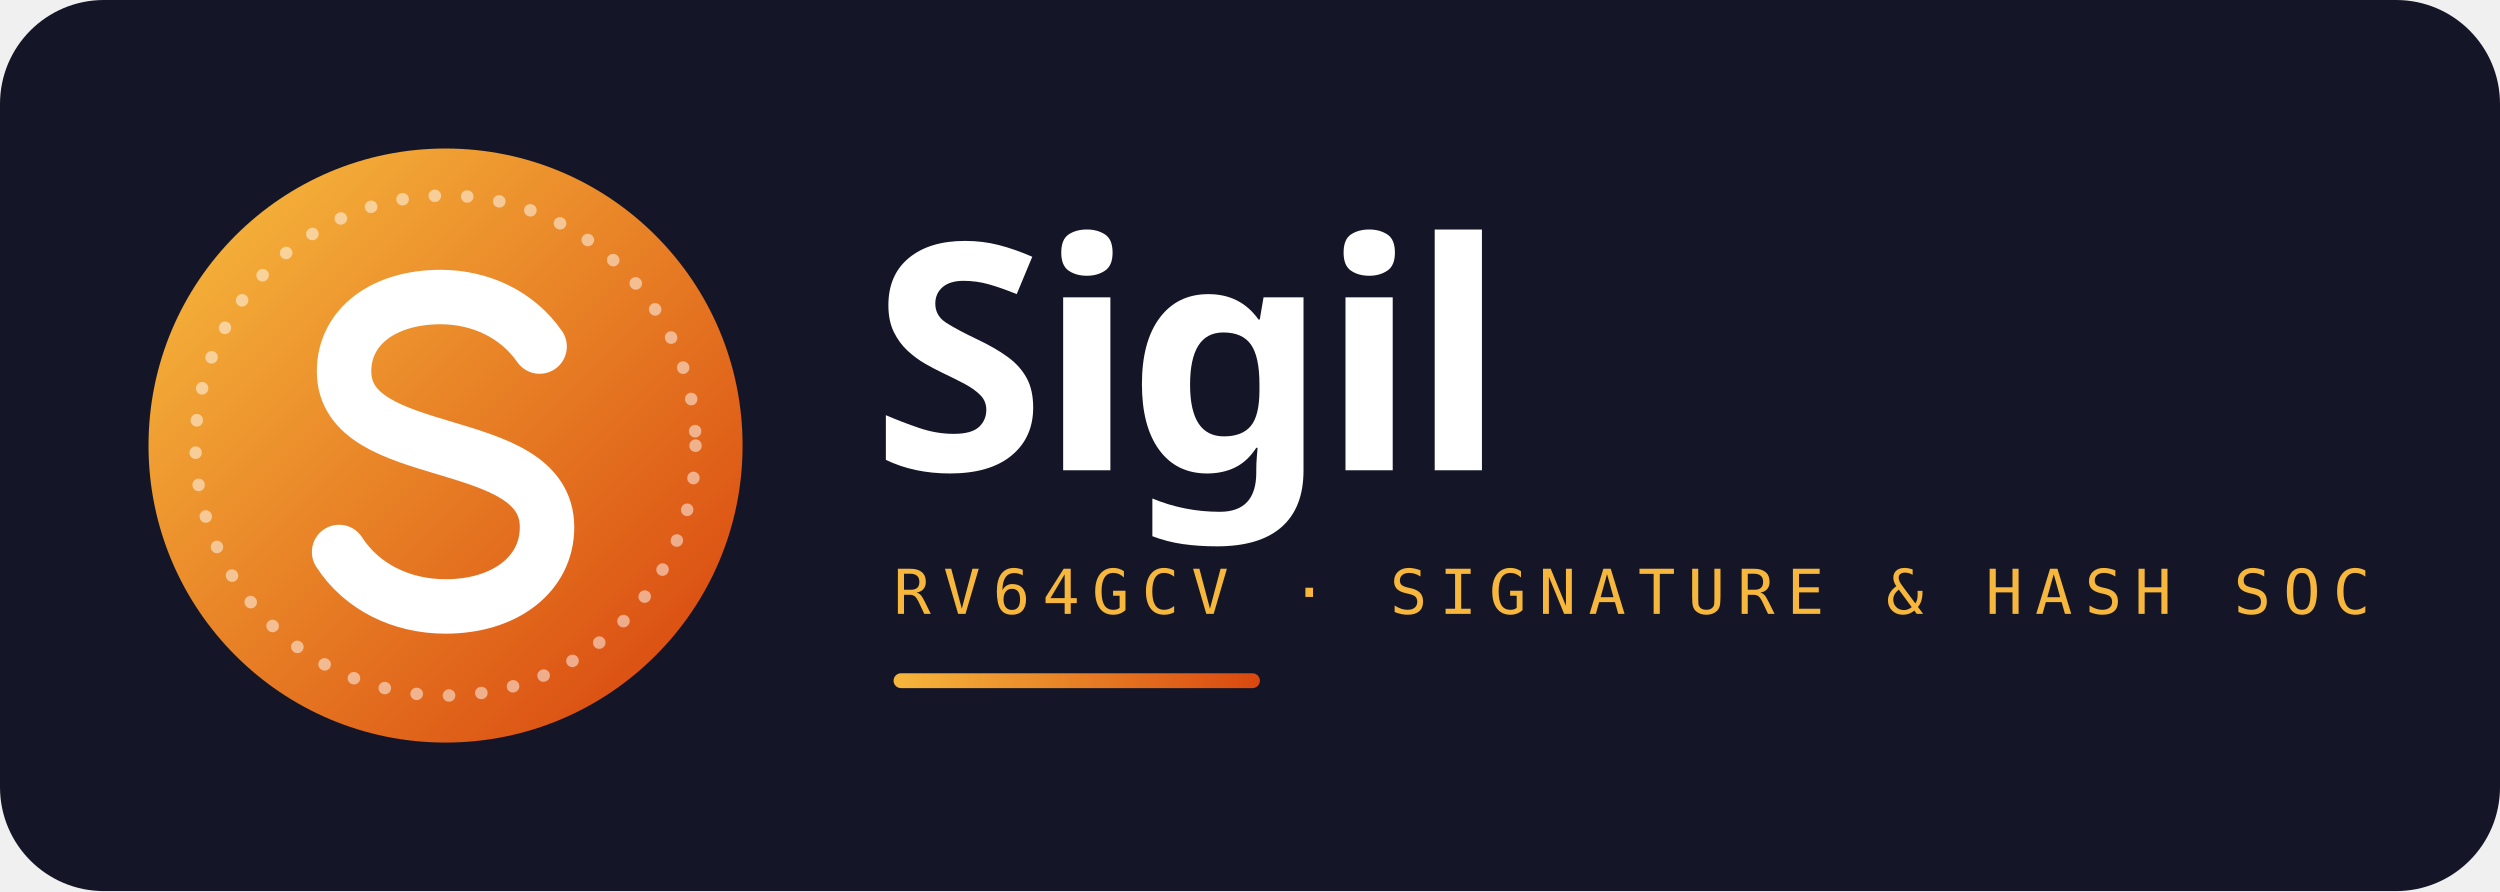
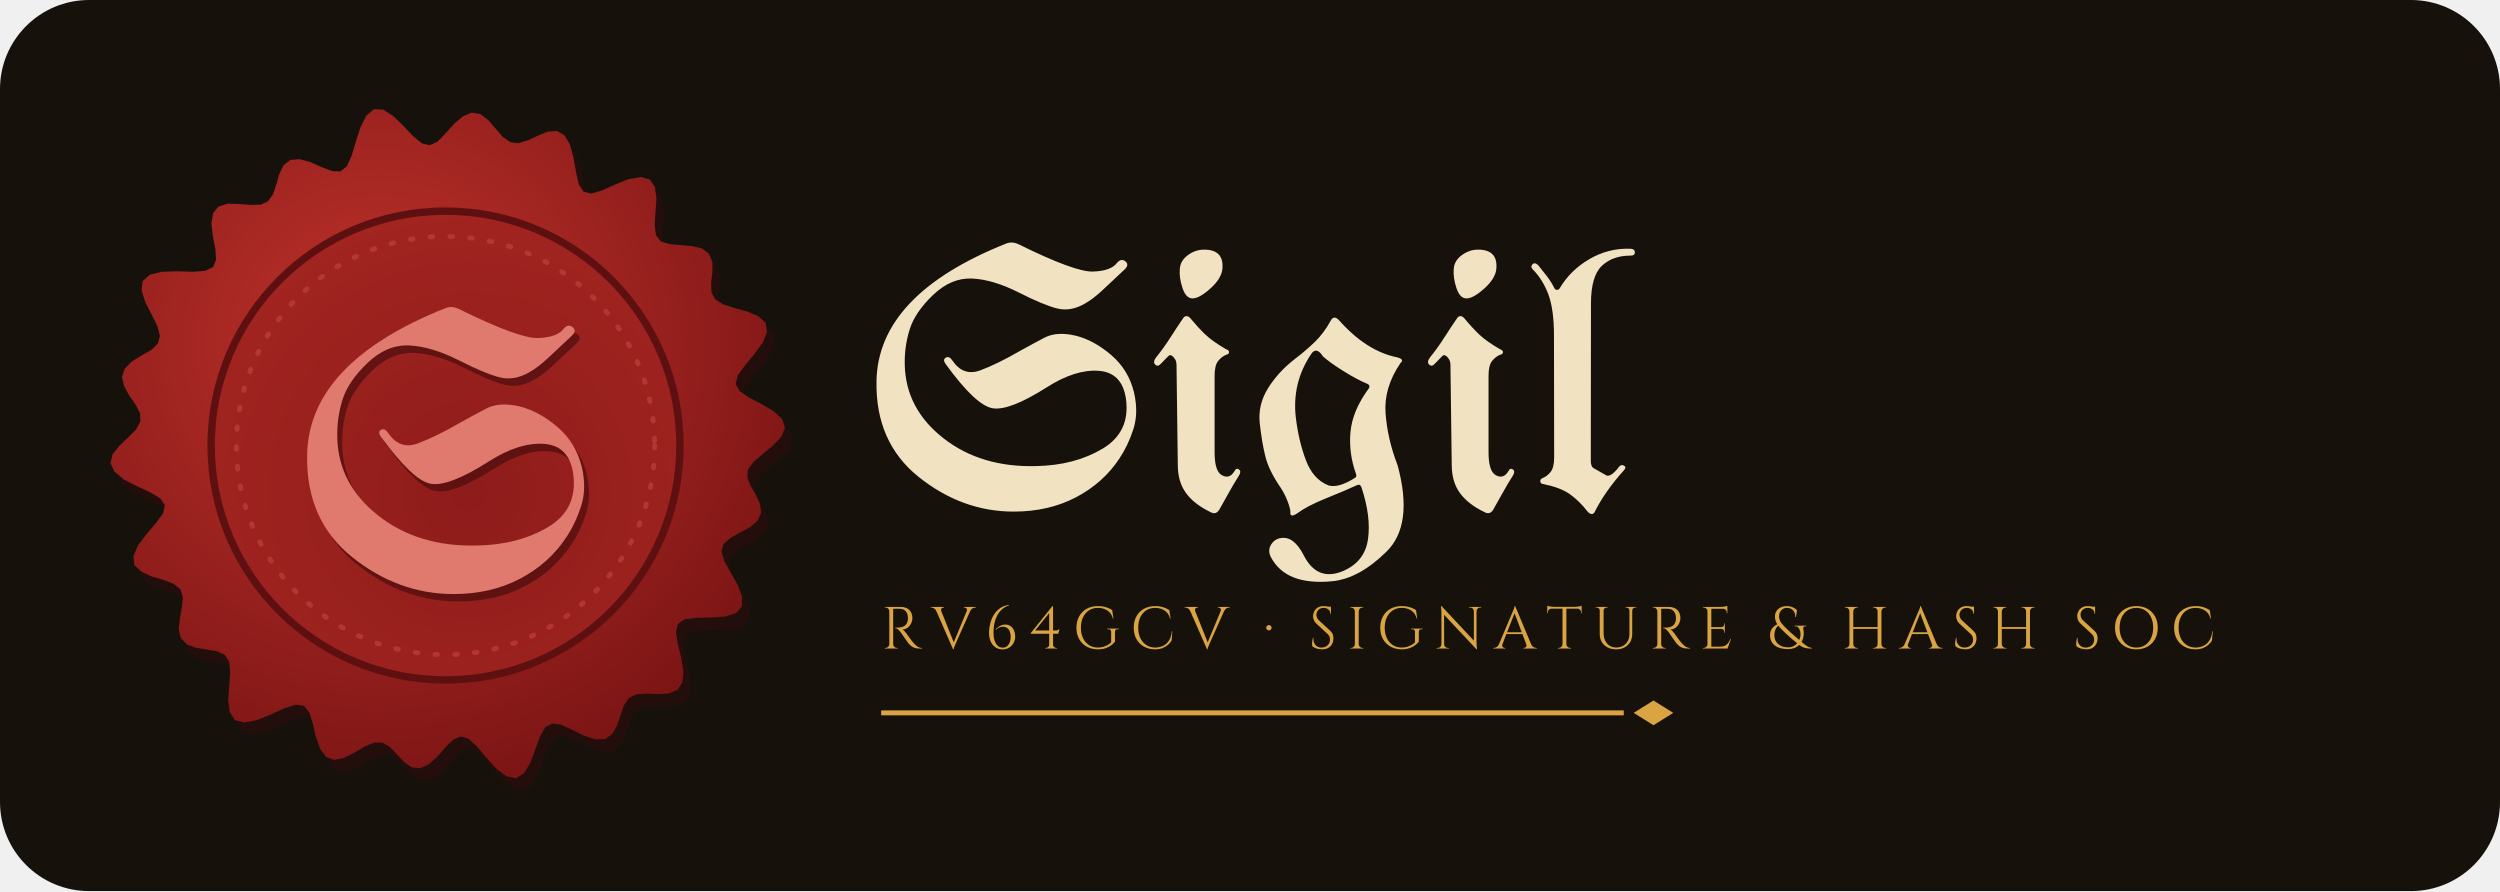
<svg xmlns="http://www.w3.org/2000/svg" viewBox="0 0 1010 360" role="img" aria-labelledby="title desc">
  <defs>
-     <linearGradient id="seal" x1="24" y1="24" x2="232" y2="232" gradientUnits="userSpaceOnUse">
-       <stop offset="0" stop-color="#F6B73C" />
-       <stop offset="1" stop-color="#D9480F" />
-     </linearGradient>
-     <linearGradient id="rule" x1="361" y1="0" x2="509" y2="0" gradientUnits="userSpaceOnUse">
-       <stop offset="0" stop-color="#F6B73C" />
-       <stop offset="1" stop-color="#D9480F" />
-     </linearGradient>
+     <radialGradient id="wax" cx="40%" cy="35%" r="70%">
+       <stop offset="0" stop-color="#C0322B" />
+       <stop offset="1" stop-color="#7A1414" />
+     </radialGradient>
+     <radialGradient id="waxIn" cx="55%" cy="60%" r="70%">
+       <stop offset="0" stop-color="#8E1C1A" />
+       <stop offset="1" stop-color="#A42521" />
+     </radialGradient>
  </defs>
-   <rect width="1010" height="360" rx="42" fill="#141627" />
-   <g transform="translate(52 52)">
-     <circle cx="128" cy="128" r="120" fill="url(#seal)" />
-     <circle cx="128" cy="128" r="101" fill="none" stroke="#FFFFFF" stroke-opacity="0.5" stroke-width="5" stroke-linecap="round" stroke-dasharray="0.1 13" />
-     <path d="M166 88c-9-13-24-20-40-20-23 0-39 12-39 30 0 38 82 24 82 63 0 19-17 32-41 32-18 0-34-8-43-22" fill="none" stroke="#FFFFFF" stroke-width="22" stroke-linecap="round" />
+   <rect width="1010" height="360" rx="36" fill="#17110C" />
+   <g>
+     <path d="M315.3 185.0 L311.2 188.4 L307.5 191.5 L305.2 194.6 L304.9 197.8 L306.2 201.2 L308.3 204.8 L310.0 208.5 L310.5 212.1 L309.1 215.3 L306.0 218.0 L301.9 220.2 L298.0 222.4 L295.3 224.8 L294.5 227.8 L295.6 231.7 L298.2 236.3 L301.0 241.3 L302.8 246.1 L302.7 250.0 L300.3 252.7 L295.8 254.1 L290.0 254.5 L284.3 254.6 L279.6 255.2 L276.9 257.0 L276.1 260.4 L276.8 265.1 L278.2 270.7 L279.1 276.2 L278.7 280.7 L276.7 283.7 L273.2 285.2 L268.7 285.4 L264.2 285.2 L260.2 285.5 L257.1 287.0 L255.1 289.9 L253.7 293.9 L252.3 298.1 L250.3 301.6 L247.4 303.6 L243.5 303.7 L238.9 302.2 L234.1 299.8 L229.7 297.8 L226.1 297.3 L223.3 298.8 L221.2 302.5 L219.3 307.7 L217.3 313.0 L214.8 317.3 L211.6 319.4 L207.8 318.7 L203.7 315.7 L199.6 311.2 L195.8 306.7 L192.3 303.5 L189.2 302.5 L186.1 303.8 L183.0 306.9 L179.7 310.7 L176.2 313.8 L172.7 315.4 L169.3 315.0 L166.2 312.8 L163.3 309.7 L160.4 306.7 L157.5 305.0 L154.2 305.0 L150.4 306.6 L146.3 309.0 L142.0 311.2 L138.0 312.0 L134.7 310.8 L132.3 307.5 L130.6 302.6 L129.4 297.4 L128.0 292.9 L125.9 290.2 L122.5 289.7 L118.0 291.1 L112.5 293.6 L106.8 295.9 L101.7 296.9 L97.9 295.9 L95.8 292.7 L95.2 287.8 L95.6 282.1 L96.0 276.7 L95.6 272.4 L93.9 269.6 L90.7 268.1 L86.5 267.4 L82.1 266.7 L78.4 265.3 L76.0 262.7 L75.2 259.1 L75.7 254.7 L76.5 250.2 L76.9 246.2 L75.9 243.1 L73.2 240.9 L69.1 239.3 L64.3 237.9 L60.0 235.9 L57.3 233.3 L56.9 229.7 L58.7 225.4 L62.2 220.8 L66.0 216.3 L68.9 212.4 L69.6 209.1 L67.8 206.4 L63.7 203.9 L58.3 201.4 L53.0 198.7 L49.2 195.5 L47.6 192.1 L48.5 188.5 L51.3 185.0 L54.9 181.6 L58.0 178.5 L59.7 175.3 L59.6 172.0 L57.8 168.5 L55.2 164.8 L53.1 160.9 L52.3 157.2 L53.4 153.9 L56.3 151.0 L60.2 148.6 L64.1 146.4 L66.8 143.8 L67.6 140.7 L66.6 136.8 L64.3 132.1 L61.7 127.1 L60.2 122.4 L60.6 118.6 L63.5 116.0 L68.4 114.8 L74.6 114.6 L80.8 114.8 L85.9 114.4 L89.1 112.9 L90.3 109.9 L90.0 105.6 L89.0 100.4 L88.4 95.3 L89.1 91.1 L91.3 88.4 L95.0 87.3 L99.6 87.4 L104.3 87.8 L108.3 87.7 L111.3 86.3 L113.3 83.5 L114.6 79.6 L115.8 75.4 L117.6 71.7 L120.3 69.6 L124.0 69.3 L128.4 70.5 L132.9 72.5 L137.1 74.1 L140.5 74.3 L143.1 72.2 L145.0 68.1 L146.7 62.4 L148.6 56.5 L151.0 51.7 L154.1 49.1 L157.8 49.3 L161.9 51.9 L166.0 55.9 L169.9 60.0 L173.4 62.9 L176.6 63.7 L179.8 62.2 L183.0 58.9 L186.4 55.1 L190.0 52.0 L193.6 50.5 L197.1 51.1 L200.3 53.6 L203.3 57.0 L206.1 60.3 L209.1 62.4 L212.3 62.9 L216.0 61.8 L220.1 59.9 L224.2 58.2 L228.0 57.9 L231.1 59.7 L233.3 63.5 L234.7 68.8 L235.7 74.5 L236.8 79.4 L238.7 82.4 L241.8 83.2 L246.1 82.0 L251.4 79.6 L256.9 77.4 L261.9 76.5 L265.5 77.5 L267.6 80.6 L268.2 85.3 L267.8 90.8 L267.5 95.9 L268.0 100.0 L269.9 102.5 L273.4 103.6 L277.8 104.0 L282.6 104.4 L286.7 105.4 L289.5 107.6 L290.8 110.9 L290.8 115.0 L290.3 119.2 L290.4 123.0 L291.9 125.9 L295.0 127.9 L299.6 129.4 L304.7 130.8 L309.3 132.7 L312.3 135.4 L312.9 139.0 L311.2 143.3 L307.8 148.0 L304.0 152.6 L301.1 156.6 L300.2 160.1 L301.8 163.0 L305.6 165.6 L310.6 168.2 L315.5 171.1 L319.0 174.3 L320.1 177.8 L318.7 181.4 Z" fill="#3A0A0A" opacity="0.35" />
+     <path d="M312.3 180.0 L308.2 183.4 L304.5 186.5 L302.2 189.6 L301.9 192.8 L303.2 196.2 L305.3 199.8 L307.0 203.5 L307.5 207.1 L306.1 210.3 L303.0 213.0 L298.9 215.2 L295.0 217.4 L292.3 219.8 L291.5 222.8 L292.6 226.7 L295.2 231.3 L298.0 236.3 L299.8 241.1 L299.7 245.0 L297.3 247.7 L292.8 249.1 L287.0 249.5 L281.3 249.6 L276.6 250.2 L273.9 252.0 L273.1 255.4 L273.8 260.1 L275.2 265.7 L276.1 271.2 L275.7 275.7 L273.7 278.7 L270.2 280.2 L265.7 280.4 L261.2 280.2 L257.2 280.5 L254.1 282.0 L252.1 284.9 L250.7 288.9 L249.3 293.1 L247.3 296.6 L244.4 298.6 L240.5 298.7 L235.9 297.2 L231.1 294.8 L226.7 292.8 L223.1 292.3 L220.3 293.8 L218.2 297.5 L216.3 302.7 L214.3 308.0 L211.8 312.3 L208.6 314.4 L204.8 313.7 L200.7 310.7 L196.6 306.2 L192.8 301.7 L189.3 298.5 L186.2 297.5 L183.1 298.8 L180.0 301.9 L176.7 305.7 L173.2 308.8 L169.7 310.4 L166.3 310.0 L163.2 307.8 L160.3 304.7 L157.4 301.7 L154.5 300.0 L151.2 300.0 L147.4 301.6 L143.3 304.0 L139.0 306.2 L135.0 307.0 L131.7 305.8 L129.3 302.5 L127.6 297.6 L126.4 292.4 L125.0 287.9 L122.9 285.2 L119.5 284.7 L115.0 286.1 L109.5 288.6 L103.8 290.9 L98.7 291.9 L94.9 290.9 L92.8 287.7 L92.2 282.8 L92.6 277.1 L93.0 271.7 L92.6 267.4 L90.9 264.6 L87.7 263.1 L83.5 262.4 L79.1 261.7 L75.4 260.3 L73.0 257.7 L72.2 254.1 L72.7 249.7 L73.5 245.2 L73.9 241.2 L72.9 238.1 L70.2 235.9 L66.1 234.3 L61.3 232.9 L57.0 230.9 L54.3 228.3 L53.9 224.7 L55.7 220.4 L59.2 215.8 L63.0 211.3 L65.9 207.4 L66.6 204.1 L64.8 201.4 L60.7 198.9 L55.3 196.4 L50.0 193.7 L46.2 190.5 L44.6 187.1 L45.5 183.5 L48.3 180.0 L51.9 176.6 L55.0 173.5 L56.7 170.3 L56.6 167.0 L54.8 163.5 L52.2 159.8 L50.1 155.9 L49.3 152.2 L50.4 148.9 L53.3 146.0 L57.2 143.6 L61.1 141.4 L63.8 138.8 L64.6 135.7 L63.6 131.8 L61.3 127.1 L58.7 122.1 L57.2 117.4 L57.6 113.6 L60.5 111.0 L65.4 109.8 L71.6 109.6 L77.8 109.8 L82.9 109.4 L86.1 107.9 L87.3 104.9 L87.0 100.6 L86.0 95.4 L85.4 90.3 L86.1 86.1 L88.3 83.4 L92.0 82.3 L96.6 82.4 L101.3 82.8 L105.3 82.7 L108.3 81.3 L110.3 78.5 L111.6 74.6 L112.8 70.4 L114.6 66.7 L117.3 64.6 L121.0 64.3 L125.4 65.5 L129.9 67.5 L134.1 69.1 L137.5 69.3 L140.1 67.2 L142.0 63.1 L143.7 57.4 L145.6 51.5 L148.0 46.7 L151.1 44.1 L154.8 44.3 L158.9 46.9 L163.0 50.9 L166.9 55.0 L170.4 57.9 L173.6 58.7 L176.8 57.2 L180.0 53.9 L183.4 50.1 L187.0 47.0 L190.6 45.5 L194.1 46.1 L197.3 48.6 L200.3 52.0 L203.1 55.3 L206.1 57.4 L209.3 57.9 L213.0 56.8 L217.1 54.9 L221.2 53.2 L225.0 52.9 L228.1 54.7 L230.3 58.5 L231.7 63.8 L232.7 69.5 L233.8 74.4 L235.7 77.4 L238.8 78.2 L243.1 77.0 L248.4 74.6 L253.9 72.4 L258.9 71.5 L262.5 72.5 L264.6 75.6 L265.2 80.3 L264.8 85.8 L264.5 90.9 L265.0 95.0 L266.9 97.5 L270.4 98.6 L274.8 99.0 L279.6 99.4 L283.7 100.4 L286.5 102.6 L287.8 105.9 L287.8 110.0 L287.3 114.2 L287.4 118.0 L288.9 120.9 L292.0 122.9 L296.6 124.4 L301.7 125.8 L306.3 127.7 L309.3 130.4 L309.9 134.0 L308.2 138.3 L304.8 143.0 L301.0 147.6 L298.1 151.6 L297.2 155.1 L298.8 158.0 L302.6 160.6 L307.6 163.2 L312.5 166.1 L316.0 169.3 L317.1 172.8 L315.7 176.4 Z" fill="url(#wax)" />
+     <circle cx="180" cy="180" r="94.7" fill="url(#waxIn)" stroke="#5E1010" stroke-width="3" />
+     <circle cx="180" cy="180" r="84.5" fill="none" stroke="#C9483F" stroke-opacity="0.55" stroke-width="2" stroke-dasharray="1 7" stroke-linecap="round" />
+     <path d="M107.969 -105.312Q109.766 -107.5 111.602 -106.055Q113.438 -104.609 111.328 -102.578Q105.391 -96.953 101.445 -93.32Q97.5 -89.688 94.141 -87.812Q88.047 -84.297 82.227 -85.742Q76.406 -87.188 65.781 -92.578Q54.688 -98.203 45.625 -98.633Q36.562 -99.062 28.672 -91.484Q20.938 -84.062 18.633 -76.602Q16.328 -69.141 16.562 -61.172Q17.109 -42.422 33.242 -29.805Q49.375 -17.188 73.125 -17.812Q89.766 -18.125 101.797 -25.312Q113.828 -32.5 111.875 -46.797Q110.234 -58.125 100.156 -58.867Q90.078 -59.609 77.812 -51.797Q61.719 -41.562 54.453 -42.734Q47.188 -43.906 34.297 -61.641Q32.734 -63.672 34.219 -64.531Q35.703 -65.391 37.109 -63.281Q41.797 -56.328 49.18 -59.102Q56.562 -61.875 65.469 -67.031Q71.484 -70.391 76.797 -73.164Q82.109 -75.938 90.312 -73.984Q98.125 -72.031 105.586 -65.625Q113.047 -59.219 115.391 -49.375Q117.344 -40.781 115.078 -33.75Q112.812 -26.719 109.062 -21.094Q102.109 -10.547 90.352 -4.375Q78.594 1.797 63.516 1.797Q41.25 1.797 22.578 -13.125Q3.906 -28.047 4.375 -54.375Q5.0 -91.641 60.156 -113.672Q62.812 -114.766 65.703 -113.359Q89.922 -101.406 97.617 -101.641Q105.312 -101.875 107.969 -105.312Z" transform="translate(121.7 241.2)" fill="#4A0D0D" opacity="0.7" />
+     <path d="M107.969 -105.312Q109.766 -107.5 111.602 -106.055Q113.438 -104.609 111.328 -102.578Q105.391 -96.953 101.445 -93.32Q97.5 -89.688 94.141 -87.812Q88.047 -84.297 82.227 -85.742Q76.406 -87.188 65.781 -92.578Q54.688 -98.203 45.625 -98.633Q36.562 -99.062 28.672 -91.484Q20.938 -84.062 18.633 -76.602Q16.328 -69.141 16.562 -61.172Q17.109 -42.422 33.242 -29.805Q49.375 -17.188 73.125 -17.812Q89.766 -18.125 101.797 -25.312Q113.828 -32.5 111.875 -46.797Q110.234 -58.125 100.156 -58.867Q90.078 -59.609 77.812 -51.797Q61.719 -41.562 54.453 -42.734Q47.188 -43.906 34.297 -61.641Q32.734 -63.672 34.219 -64.531Q35.703 -65.391 37.109 -63.281Q41.797 -56.328 49.18 -59.102Q56.562 -61.875 65.469 -67.031Q71.484 -70.391 76.797 -73.164Q82.109 -75.938 90.312 -73.984Q98.125 -72.031 105.586 -65.625Q113.047 -59.219 115.391 -49.375Q117.344 -40.781 115.078 -33.75Q112.812 -26.719 109.062 -21.094Q102.109 -10.547 90.352 -4.375Q78.594 1.797 63.516 1.797Q41.25 1.797 22.578 -13.125Q3.906 -28.047 4.375 -54.375Q5.0 -91.641 60.156 -113.672Q62.812 -114.766 65.703 -113.359Q89.922 -101.406 97.617 -101.641Q105.312 -101.875 107.969 -105.312Z" transform="translate(119.7 238.2)" fill="#E07A6E" />
  </g>
-   <text x="352" y="190" font-family="Avenir Next, Futura, ui-sans-serif, system-ui, sans-serif" font-size="128" font-weight="700" letter-spacing="-3" fill="#FFFFFF">Sigil</text>
-   <text x="361" y="248" font-family="ui-monospace, SFMono-Regular, Menlo, monospace" font-size="25" letter-spacing="5" fill="#F6B73C">RV64GCV · SIGNATURE &amp; HASH SOC</text>
-   <rect x="361" y="272" width="148" height="6" rx="3" fill="url(#rule)" />
+   <path d="M101.221 -98.73Q102.905 -100.781 104.626 -99.426Q106.348 -98.071 104.37 -96.167Q98.804 -90.894 95.105 -87.488Q91.406 -84.082 88.257 -82.324Q82.544 -79.028 77.087 -80.383Q71.631 -81.738 61.67 -86.792Q51.27 -92.065 42.773 -92.468Q34.277 -92.871 26.88 -85.767Q19.629 -78.809 17.468 -71.814Q15.308 -64.819 15.527 -57.349Q16.04 -39.771 31.165 -27.942Q46.289 -16.113 68.555 -16.699Q84.155 -16.992 95.435 -23.73Q106.714 -30.469 104.883 -43.872Q103.345 -54.492 93.896 -55.188Q84.448 -55.884 72.949 -48.56Q57.861 -38.965 51.05 -40.063Q44.238 -41.162 32.153 -57.788Q30.688 -59.692 32.08 -60.498Q33.472 -61.304 34.79 -59.326Q39.185 -52.808 46.106 -55.408Q53.027 -58.008 61.377 -62.842Q67.017 -65.991 71.997 -68.591Q76.978 -71.191 84.668 -69.36Q91.992 -67.529 98.987 -61.523Q105.981 -55.518 108.179 -46.289Q110.01 -38.232 107.886 -31.641Q105.762 -25.049 102.246 -19.775Q95.728 -9.888 84.705 -4.102Q73.682 1.685 59.546 1.685Q38.672 1.685 21.167 -12.305Q3.662 -26.294 4.102 -50.977Q4.688 -85.913 56.396 -106.567Q58.887 -107.593 61.597 -106.274Q84.302 -95.068 91.516 -95.288Q98.73 -95.508 101.221 -98.73ZM125.83 -17.212 125.317 -57.349Q125.317 -58.74 124.878 -59.619Q123.12 -62.476 121.875 -61.011L118.945 -58.008Q117.773 -56.689 116.711 -57.715Q115.649 -58.74 117.041 -60.571Q120.264 -64.6 122.827 -68.628Q125.391 -72.656 128.101 -76.611Q129.272 -78.003 130.811 -76.538Q133.887 -72.803 136.816 -69.983Q139.746 -67.163 145.166 -64.014Q146.704 -63.428 146.521 -62.622Q146.338 -61.816 145.532 -61.743Q143.628 -61.011 142.163 -59.216Q140.698 -57.422 140.698 -53.247V-22.266Q140.698 -14.795 143.481 -13.11Q146.704 -11.206 148.755 -14.722Q149.487 -16.113 150.549 -15.344Q151.611 -14.575 150.513 -12.817Q148.315 -9.375 146.411 -5.896Q144.507 -2.417 142.529 1.025Q141.138 3.076 139.087 1.904Q132.495 -1.245 129.163 -5.786Q125.83 -10.327 125.83 -17.212ZM136.45 -104.15Q144.58 -104.15 143.848 -96.313Q143.408 -92.358 138.904 -88.367Q134.399 -84.375 131.763 -84.448Q129.126 -84.448 127.734 -88.623Q126.343 -92.798 126.636 -96.313Q126.855 -99.683 129.895 -101.917Q132.935 -104.15 136.45 -104.15ZM198.267 -9.009Q192.993 -6.592 185.596 -3.625Q178.198 -0.659 174.023 2.417Q172.485 3.442 171.826 3.223Q171.167 3.003 171.313 1.978Q171.387 0.659 170.178 -2.49Q168.97 -5.64 167.285 -8.13Q162.598 -14.941 161.206 -20.581Q159.814 -26.221 158.936 -33.984Q158.13 -41.455 162.268 -48.12Q166.406 -54.785 173.145 -59.985Q177.393 -63.208 181.128 -66.797Q184.863 -70.386 187.646 -75.513Q188.892 -77.783 190.942 -75.659Q201.929 -63.208 214.38 -60.645Q217.603 -59.839 215.771 -58.301Q209.033 -48.413 209.766 -38.123Q210.498 -27.832 214.526 -17.285V-17.212L214.6 -17.139Q221.191 6.958 210.168 17.834Q199.146 28.711 188.306 29.81Q169.556 31.641 163.477 20.142Q162.085 17.505 163.44 15.161Q164.795 12.817 167.432 12.378Q172.632 11.499 176.587 19.116Q182.007 30.029 192.407 25.781Q201.343 22.046 202.661 12.891Q203.979 3.735 200.024 -8.13Q200.024 -8.276 199.951 -8.35L199.878 -8.423Q199.438 -9.521 198.267 -9.009ZM202.515 -49.878Q198.413 -51.562 192.773 -55.078Q187.134 -58.594 184.497 -61.011L184.351 -61.084Q184.351 -61.157 184.351 -61.23Q181.714 -65.112 179.663 -61.89Q171.899 -50.317 173.511 -36.328Q174.609 -27.026 177.539 -19.189Q180.469 -11.353 186.621 -8.936L186.694 -8.862H186.768Q190.869 -7.764 197.388 -11.938Q198.12 -12.305 197.9 -13.33Q194.824 -21.753 195.593 -30.432Q196.362 -39.111 203.027 -48.12Q203.687 -49.292 202.515 -49.878ZM236.499 -17.212 235.986 -57.349Q235.986 -58.74 235.547 -59.619Q233.789 -62.476 232.544 -61.011L229.614 -58.008Q228.442 -56.689 227.38 -57.715Q226.318 -58.74 227.71 -60.571Q230.933 -64.6 233.496 -68.628Q236.06 -72.656 238.77 -76.611Q239.941 -78.003 241.479 -76.538Q244.556 -72.803 247.485 -69.983Q250.415 -67.163 255.835 -64.014Q257.373 -63.428 257.19 -62.622Q257.007 -61.816 256.201 -61.743Q254.297 -61.011 252.832 -59.216Q251.367 -57.422 251.367 -53.247V-22.266Q251.367 -14.795 254.15 -13.11Q257.373 -11.206 259.424 -14.722Q260.156 -16.113 261.218 -15.344Q262.28 -14.575 261.182 -12.817Q258.984 -9.375 257.08 -5.896Q255.176 -2.417 253.198 1.025Q251.807 3.076 249.756 1.904Q243.164 -1.245 239.832 -5.786Q236.499 -10.327 236.499 -17.212ZM247.119 -104.15Q255.249 -104.15 254.517 -96.313Q254.077 -92.358 249.573 -88.367Q245.068 -84.375 242.432 -84.448Q239.795 -84.448 238.403 -88.623Q237.012 -92.798 237.305 -96.313Q237.524 -99.683 240.564 -101.917Q243.604 -104.15 247.119 -104.15ZM269.165 -96.24Q268.213 -97.266 269.128 -98.218Q270.044 -99.17 271.436 -97.852Q273.12 -95.801 274.915 -93.457Q276.709 -91.113 277.954 -88.623Q278.32 -87.891 279.016 -87.891Q279.712 -87.891 280.078 -88.477Q284.399 -95.801 292.09 -100.305Q299.78 -104.81 308.716 -104.517Q310.4 -104.443 310.474 -103.088Q310.547 -101.733 308.716 -101.733Q301.465 -101.733 297.107 -97.559Q292.749 -93.384 292.749 -82.324L292.676 -18.896Q292.676 -16.553 293.774 -15.894L299.048 -12.891Q300.879 -12.231 304.102 -16.406Q304.907 -17.505 306.079 -16.882Q307.251 -16.26 306.006 -14.941Q298.315 -6.372 294.214 1.904Q293.335 3.442 291.577 1.904Q287.988 -2.71 284.18 -5.383Q280.371 -8.057 273.486 -9.448Q272.314 -9.595 272.278 -10.51Q272.241 -11.426 273.047 -11.792Q274.878 -12.451 276.379 -14.246Q277.881 -16.04 277.881 -20.215L277.808 -69.434Q277.808 -79.98 275.537 -86.06Q273.267 -92.139 269.165 -96.24Z" transform="translate(350 205)" fill="#F1E3C2" />
+   <path d="M4.536 -16.8H7.92Q9.0 -16.8 9.876 -16.488Q10.752 -16.176 11.352 -15.588Q11.952 -15.0 12.276 -14.172Q12.6 -13.344 12.6 -12.288Q12.6 -11.136 12.06 -10.08Q11.52 -9.024 10.596 -8.364Q9.672 -7.704 8.52 -7.704Q8.928 -7.536 9.408 -7.02Q9.888 -6.504 10.248 -6.024Q10.248 -6.024 10.572 -5.556Q10.896 -5.088 11.388 -4.416Q11.88 -3.744 12.384 -3.096Q12.888 -2.448 13.248 -2.064Q13.728 -1.536 14.208 -1.128Q14.688 -0.72 15.252 -0.48Q15.816 -0.24 16.512 -0.24V0.0H15.192Q14.088 0.0 13.284 -0.336Q12.48 -0.672 11.928 -1.164Q11.376 -1.656 10.992 -2.112Q10.92 -2.208 10.596 -2.664Q10.272 -3.12 9.828 -3.756Q9.384 -4.392 8.952 -5.016Q8.52 -5.64 8.208 -6.084Q7.896 -6.528 7.848 -6.6Q7.392 -7.2 6.84 -7.704Q6.288 -8.208 5.64 -8.208V-8.448Q5.64 -8.448 6.012 -8.436Q6.384 -8.424 6.912 -8.448Q7.536 -8.472 8.28 -8.64Q9.024 -8.808 9.672 -9.336Q10.32 -9.864 10.656 -10.944Q10.728 -11.208 10.776 -11.604Q10.824 -12.0 10.8 -12.384Q10.776 -14.016 9.972 -14.988Q9.168 -15.96 7.824 -16.032Q7.152 -16.08 6.444 -16.068Q5.736 -16.056 5.256 -16.056Q4.776 -16.056 4.776 -16.056Q4.776 -16.08 4.716 -16.26Q4.656 -16.44 4.596 -16.62Q4.536 -16.8 4.536 -16.8ZM4.848 -16.8V0.0H3.288V-16.8ZM3.36 -1.752V0.0H1.44V-0.24Q1.44 -0.24 1.596 -0.24Q1.752 -0.24 1.752 -0.24Q2.376 -0.24 2.82 -0.684Q3.264 -1.128 3.288 -1.752ZM3.36 -15.048H3.288Q3.264 -15.672 2.82 -16.116Q2.376 -16.56 1.752 -16.56Q1.752 -16.56 1.596 -16.56Q1.44 -16.56 1.44 -16.56V-16.8H3.36ZM4.776 -1.752H4.848Q4.848 -1.128 5.304 -0.684Q5.76 -0.24 6.384 -0.24Q6.384 -0.24 6.528 -0.24Q6.672 -0.24 6.672 -0.24V0.0H4.776ZM29.056 0.336 21.616 -16.656H23.656L29.536 -1.944ZM29.056 0.336 28.84 -1.344 35.224 -16.728H36.664L30.16 -2.136Q30.16 -2.136 30.028 -1.836Q29.896 -1.536 29.716 -1.104Q29.536 -0.672 29.404 -0.264Q29.272 0.144 29.272 0.336ZM34.552 -15.072Q34.816 -15.792 34.456 -16.176Q34.096 -16.56 33.64 -16.56H33.424V-16.8H38.248V-16.56Q38.248 -16.56 38.14 -16.56Q38.032 -16.56 38.032 -16.56Q37.504 -16.56 36.904 -16.212Q36.304 -15.864 35.92 -15.048ZM24.304 -15.072 22.312 -15.048Q21.952 -15.864 21.352 -16.212Q20.752 -16.56 20.2 -16.56Q20.2 -16.56 20.104 -16.56Q20.008 -16.56 20.008 -16.56V-16.8H25.408V-16.56H25.192Q24.736 -16.56 24.388 -16.176Q24.04 -15.792 24.304 -15.072ZM51.632 -17.616 51.728 -17.448Q50.024 -16.896 48.812 -15.828Q47.6 -14.76 46.844 -13.308Q46.088 -11.856 45.728 -10.128Q45.368 -8.4 45.368 -6.528Q45.368 -4.728 45.788 -3.336Q46.208 -1.944 47.036 -1.152Q47.864 -0.36 49.088 -0.36Q50.24 -0.36 50.948 -1.008Q51.656 -1.656 52.004 -2.676Q52.352 -3.696 52.328 -4.848Q52.304 -6.048 51.932 -6.936Q51.56 -7.824 50.84 -8.316Q50.12 -8.808 49.088 -8.808Q48.344 -8.808 47.636 -8.496Q46.928 -8.184 46.448 -7.56L46.304 -7.776Q46.928 -8.52 47.72 -8.988Q48.512 -9.456 49.364 -9.612Q50.216 -9.768 51.02 -9.588Q51.824 -9.408 52.496 -8.88Q53.168 -8.352 53.6 -7.428Q54.032 -6.504 54.128 -5.184Q54.224 -3.792 53.636 -2.532Q53.048 -1.272 51.884 -0.468Q50.72 0.336 49.088 0.36Q47.48 0.384 46.22 -0.432Q44.96 -1.248 44.252 -2.796Q43.544 -4.344 43.568 -6.528Q43.592 -8.4 44.084 -10.26Q44.576 -12.12 45.56 -13.692Q46.544 -15.264 48.056 -16.32Q49.568 -17.376 51.632 -17.616ZM67.872 -14.736 69.192 -17.136H69.432V-0.024H67.872ZM69.192 -17.136 69.432 -16.248 62.208 -7.296H70.464Q71.136 -7.296 71.352 -7.416Q71.568 -7.536 71.784 -7.776H72.024L71.52 -5.976H60.408V-6.216ZM69.432 -1.536Q69.432 -1.008 69.828 -0.624Q70.224 -0.24 70.752 -0.24H71.016V0.0H66.264L66.288 -0.24H66.528Q67.08 -0.24 67.476 -0.612Q67.872 -0.984 67.872 -1.536ZM94.456 -6.72V-2.76Q93.904 -2.04 92.968 -1.32Q92.032 -0.6 90.676 -0.132Q89.32 0.336 87.496 0.336Q84.952 0.312 83.008 -0.78Q81.064 -1.872 79.972 -3.828Q78.88 -5.784 78.88 -8.4Q78.88 -11.016 79.972 -12.984Q81.064 -14.952 83.008 -16.044Q84.952 -17.136 87.496 -17.136Q88.816 -17.136 89.872 -16.92Q90.928 -16.704 91.78 -16.332Q92.632 -15.96 93.328 -15.504L93.808 -12.12H93.592Q93.232 -13.512 92.404 -14.46Q91.576 -15.408 90.328 -15.912Q89.08 -16.416 87.496 -16.416Q85.48 -16.416 83.944 -15.408Q82.408 -14.4 81.544 -12.6Q80.68 -10.8 80.68 -8.4Q80.68 -6.0 81.544 -4.2Q82.408 -2.4 83.944 -1.404Q85.48 -0.408 87.496 -0.384Q88.552 -0.384 89.524 -0.636Q90.496 -0.888 91.36 -1.356Q92.224 -1.824 92.896 -2.472L92.92 -6.72Q92.92 -7.8 91.696 -7.8H91.312V-8.04H96.016V-7.8H95.656Q94.408 -7.8 94.456 -6.72ZM117.632 -7.008 117.344 -3.24Q116.72 -2.208 115.772 -1.404Q114.824 -0.6 113.54 -0.132Q112.256 0.336 110.6 0.336Q108.104 0.312 106.16 -0.768Q104.216 -1.848 103.124 -3.804Q102.032 -5.76 102.032 -8.424Q102.032 -11.04 103.112 -12.996Q104.192 -14.952 106.148 -16.044Q108.104 -17.136 110.744 -17.136Q112.52 -17.136 113.948 -16.668Q115.376 -16.2 116.432 -15.504L116.912 -12.12H116.696Q116.168 -14.232 114.536 -15.324Q112.904 -16.416 110.744 -16.416Q108.632 -16.416 107.084 -15.42Q105.536 -14.424 104.684 -12.636Q103.832 -10.848 103.832 -8.448Q103.832 -6.048 104.684 -4.248Q105.536 -2.448 107.06 -1.44Q108.584 -0.432 110.6 -0.384Q112.304 -0.384 113.756 -1.02Q115.208 -1.656 116.192 -3.108Q117.176 -4.56 117.44 -7.008ZM131.64 0.336 124.2 -16.656H126.24L132.12 -1.944ZM131.64 0.336 131.424 -1.344 137.808 -16.728H139.248L132.744 -2.136Q132.744 -2.136 132.612 -1.836Q132.48 -1.536 132.3 -1.104Q132.12 -0.672 131.988 -0.264Q131.856 0.144 131.856 0.336ZM137.136 -15.072Q137.4 -15.792 137.04 -16.176Q136.68 -16.56 136.224 -16.56H136.008V-16.8H140.832V-16.56Q140.832 -16.56 140.724 -16.56Q140.616 -16.56 140.616 -16.56Q140.088 -16.56 139.488 -16.212Q138.888 -15.864 138.504 -15.048ZM126.888 -15.072 124.896 -15.048Q124.536 -15.864 123.936 -16.212Q123.336 -16.56 122.784 -16.56Q122.784 -16.56 122.688 -16.56Q122.592 -16.56 122.592 -16.56V-16.8H127.992V-16.56H127.776Q127.32 -16.56 126.972 -16.176Q126.624 -15.792 126.888 -15.072ZM156.632 -7.32Q156.176 -7.32 155.864 -7.632Q155.552 -7.944 155.552 -8.4Q155.552 -8.856 155.864 -9.168Q156.176 -9.48 156.632 -9.48Q157.088 -9.48 157.4 -9.168Q157.712 -8.856 157.712 -8.4Q157.712 -7.944 157.4 -7.632Q157.088 -7.32 156.632 -7.32ZM178.696 -17.136Q179.08 -17.136 179.524 -17.088Q179.968 -17.04 180.388 -16.956Q180.808 -16.872 181.156 -16.788Q181.504 -16.704 181.696 -16.608V-13.944H181.48Q181.48 -15.096 180.688 -15.756Q179.896 -16.416 178.768 -16.416Q177.448 -16.416 176.632 -15.588Q175.816 -14.76 175.816 -13.656Q175.816 -13.2 176.02 -12.588Q176.224 -11.976 176.776 -11.448L181.504 -7.08Q182.224 -6.408 182.464 -5.64Q182.704 -4.872 182.704 -4.152Q182.704 -2.16 181.492 -0.912Q180.28 0.336 178.216 0.336Q177.64 0.336 176.86 0.216Q176.08 0.096 175.348 -0.204Q174.616 -0.504 174.136 -0.984Q174.064 -1.368 174.064 -1.944Q174.064 -2.52 174.16 -3.156Q174.256 -3.792 174.424 -4.32H174.64Q174.52 -3.096 174.952 -2.184Q175.384 -1.272 176.212 -0.804Q177.04 -0.336 178.096 -0.384Q179.416 -0.456 180.364 -1.308Q181.312 -2.16 181.312 -3.6Q181.312 -4.296 181.072 -4.86Q180.832 -5.424 180.376 -5.832L175.768 -10.104Q175.048 -10.776 174.76 -11.58Q174.472 -12.384 174.472 -13.08Q174.472 -14.088 174.952 -15.024Q175.432 -15.96 176.38 -16.548Q177.328 -17.136 178.696 -17.136ZM181.696 -16.896V-16.392H179.872V-16.896ZM192.92 -16.8V0.0H191.36V-16.8ZM191.432 -1.752V0.0H189.512V-0.24Q189.512 -0.24 189.668 -0.24Q189.824 -0.24 189.824 -0.24Q190.448 -0.24 190.892 -0.684Q191.336 -1.128 191.36 -1.752ZM191.432 -15.048H191.36Q191.336 -15.672 190.892 -16.116Q190.448 -16.56 189.824 -16.56Q189.824 -16.56 189.668 -16.56Q189.512 -16.56 189.512 -16.56V-16.8H191.432ZM192.848 -1.752H192.92Q192.944 -1.128 193.388 -0.684Q193.832 -0.24 194.456 -0.24Q194.456 -0.24 194.6 -0.24Q194.744 -0.24 194.768 -0.24V0.0H192.848ZM192.848 -15.048V-16.8H194.768V-16.56Q194.744 -16.56 194.6 -16.56Q194.456 -16.56 194.456 -16.56Q193.832 -16.56 193.388 -16.116Q192.944 -15.672 192.92 -15.048ZM217.2 -6.72V-2.76Q216.648 -2.04 215.712 -1.32Q214.776 -0.6 213.42 -0.132Q212.064 0.336 210.24 0.336Q207.696 0.312 205.752 -0.78Q203.808 -1.872 202.716 -3.828Q201.624 -5.784 201.624 -8.4Q201.624 -11.016 202.716 -12.984Q203.808 -14.952 205.752 -16.044Q207.696 -17.136 210.24 -17.136Q211.56 -17.136 212.616 -16.92Q213.672 -16.704 214.524 -16.332Q215.376 -15.96 216.072 -15.504L216.552 -12.12H216.336Q215.976 -13.512 215.148 -14.46Q214.32 -15.408 213.072 -15.912Q211.824 -16.416 210.24 -16.416Q208.224 -16.416 206.688 -15.408Q205.152 -14.4 204.288 -12.6Q203.424 -10.8 203.424 -8.4Q203.424 -6.0 204.288 -4.2Q205.152 -2.4 206.688 -1.404Q208.224 -0.408 210.24 -0.384Q211.296 -0.384 212.268 -0.636Q213.24 -0.888 214.104 -1.356Q214.968 -1.824 215.64 -2.472L215.664 -6.72Q215.664 -7.8 214.44 -7.8H214.056V-8.04H218.76V-7.8H218.4Q217.152 -7.8 217.2 -6.72ZM226.36 -17.16 240.304 -2.28 240.52 0.336 226.576 -14.52ZM226.408 -1.704V0.0H224.416V-0.24Q224.416 -0.24 224.632 -0.24Q224.848 -0.24 224.872 -0.24Q225.472 -0.24 225.904 -0.672Q226.336 -1.104 226.336 -1.704ZM227.44 -1.704Q227.44 -1.104 227.872 -0.672Q228.304 -0.24 228.904 -0.24Q228.928 -0.24 229.144 -0.24Q229.36 -0.24 229.36 -0.24V0.0H227.368V-1.704ZM226.36 -17.16 227.416 -15.816 227.44 0.0H226.336V-14.16Q226.336 -15.384 226.228 -16.272Q226.12 -17.16 226.12 -17.16ZM240.52 -16.8V-2.736Q240.52 -1.968 240.568 -1.26Q240.616 -0.552 240.676 -0.108Q240.736 0.336 240.736 0.336H240.52L239.44 -0.936V-16.8ZM242.44 -16.8V-16.56Q242.44 -16.56 242.224 -16.56Q242.008 -16.56 242.008 -16.56Q241.408 -16.56 240.976 -16.14Q240.544 -15.72 240.52 -15.096H240.448V-16.8ZM237.496 -16.8H239.488V-15.096H239.44Q239.416 -15.72 238.996 -16.14Q238.576 -16.56 237.952 -16.56Q237.952 -16.56 237.736 -16.56Q237.52 -16.56 237.496 -16.56ZM256.136 -17.136 263.24 -0.144H261.2L255.656 -14.856ZM250.976 -1.752Q250.808 -1.272 250.928 -0.936Q251.048 -0.6 251.324 -0.42Q251.6 -0.24 251.888 -0.24H252.104V0.0H247.28V-0.24Q247.28 -0.24 247.388 -0.24Q247.496 -0.24 247.496 -0.24Q248.048 -0.24 248.636 -0.588Q249.224 -0.936 249.608 -1.752ZM256.136 -17.136 256.352 -15.456 250.328 -0.072H248.888L255.032 -14.664Q255.032 -14.664 255.164 -14.964Q255.296 -15.264 255.476 -15.696Q255.656 -16.128 255.788 -16.536Q255.92 -16.944 255.92 -17.136ZM259.52 -6.552V-5.832H252.008V-6.552ZM260.6 -1.752H262.568Q262.928 -0.936 263.528 -0.588Q264.128 -0.24 264.68 -0.24Q264.68 -0.24 264.776 -0.24Q264.872 -0.24 264.872 -0.24V0.0H259.472V-0.24H259.688Q260.144 -0.24 260.504 -0.636Q260.864 -1.032 260.6 -1.752ZM276.816 -16.728V0.0H275.256V-16.728ZM282.984 -16.824V-16.104H269.088V-16.824ZM282.984 -16.176V-14.232L282.744 -14.256V-14.664Q282.744 -15.264 282.324 -15.672Q281.904 -16.08 281.328 -16.104V-16.176ZM282.984 -17.256V-16.56L280.056 -16.824Q280.584 -16.824 281.172 -16.896Q281.76 -16.968 282.264 -17.064Q282.768 -17.16 282.984 -17.256ZM275.328 -1.752V0.0H273.408V-0.24Q273.408 -0.24 273.564 -0.24Q273.72 -0.24 273.72 -0.24Q274.344 -0.24 274.788 -0.684Q275.232 -1.128 275.256 -1.752ZM276.744 -1.752H276.816Q276.84 -1.128 277.284 -0.684Q277.728 -0.24 278.352 -0.24Q278.352 -0.24 278.508 -0.24Q278.664 -0.24 278.664 -0.24V0.0H276.744ZM270.744 -16.176V-16.104Q270.144 -16.08 269.736 -15.672Q269.328 -15.264 269.328 -14.664V-14.256L269.088 -14.232V-16.176ZM269.088 -17.256Q269.328 -17.16 269.82 -17.064Q270.312 -16.968 270.912 -16.896Q271.512 -16.824 272.016 -16.824L269.088 -16.56ZM291.856 -16.8V-6.24Q291.856 -4.512 292.492 -3.192Q293.128 -1.872 294.28 -1.14Q295.432 -0.408 296.944 -0.408Q298.552 -0.408 299.752 -1.104Q300.952 -1.8 301.624 -3.036Q302.296 -4.272 302.296 -5.928V-16.8H303.424V-5.928Q303.424 -4.056 302.62 -2.652Q301.816 -1.248 300.352 -0.456Q298.888 0.336 296.944 0.336Q294.952 0.336 293.452 -0.444Q291.952 -1.224 291.124 -2.628Q290.296 -4.032 290.296 -5.904V-16.8ZM290.368 -16.8V-15.36H290.296Q290.296 -15.888 289.924 -16.224Q289.552 -16.56 289.024 -16.56Q289.024 -16.56 288.832 -16.56Q288.64 -16.56 288.64 -16.56V-16.8ZM293.512 -16.8V-16.56Q293.512 -16.56 293.32 -16.56Q293.128 -16.56 293.128 -16.56Q292.6 -16.56 292.228 -16.224Q291.856 -15.888 291.856 -15.36H291.808V-16.8ZM302.368 -16.8V-15.36H302.296Q302.296 -15.888 301.924 -16.224Q301.552 -16.56 301.024 -16.56Q301.024 -16.56 300.832 -16.56Q300.64 -16.56 300.64 -16.56V-16.8ZM305.08 -16.8V-16.56Q305.08 -16.56 304.888 -16.56Q304.696 -16.56 304.696 -16.56Q304.168 -16.56 303.796 -16.224Q303.424 -15.888 303.424 -15.36H303.376V-16.8ZM314.816 -16.8H318.2Q319.28 -16.8 320.156 -16.488Q321.032 -16.176 321.632 -15.588Q322.232 -15.0 322.556 -14.172Q322.88 -13.344 322.88 -12.288Q322.88 -11.136 322.34 -10.08Q321.8 -9.024 320.876 -8.364Q319.952 -7.704 318.8 -7.704Q319.208 -7.536 319.688 -7.02Q320.168 -6.504 320.528 -6.024Q320.528 -6.024 320.852 -5.556Q321.176 -5.088 321.668 -4.416Q322.16 -3.744 322.664 -3.096Q323.168 -2.448 323.528 -2.064Q324.008 -1.536 324.488 -1.128Q324.968 -0.72 325.532 -0.48Q326.096 -0.24 326.792 -0.24V0.0H325.472Q324.368 0.0 323.564 -0.336Q322.76 -0.672 322.208 -1.164Q321.656 -1.656 321.272 -2.112Q321.2 -2.208 320.876 -2.664Q320.552 -3.12 320.108 -3.756Q319.664 -4.392 319.232 -5.016Q318.8 -5.64 318.488 -6.084Q318.176 -6.528 318.128 -6.6Q317.672 -7.2 317.12 -7.704Q316.568 -8.208 315.92 -8.208V-8.448Q315.92 -8.448 316.292 -8.436Q316.664 -8.424 317.192 -8.448Q317.816 -8.472 318.56 -8.64Q319.304 -8.808 319.952 -9.336Q320.6 -9.864 320.936 -10.944Q321.008 -11.208 321.056 -11.604Q321.104 -12.0 321.08 -12.384Q321.056 -14.016 320.252 -14.988Q319.448 -15.96 318.104 -16.032Q317.432 -16.08 316.724 -16.068Q316.016 -16.056 315.536 -16.056Q315.056 -16.056 315.056 -16.056Q315.056 -16.08 314.996 -16.26Q314.936 -16.44 314.876 -16.62Q314.816 -16.8 314.816 -16.8ZM315.128 -16.8V0.0H313.568V-16.8ZM313.64 -1.752V0.0H311.72V-0.24Q311.72 -0.24 311.876 -0.24Q312.032 -0.24 312.032 -0.24Q312.656 -0.24 313.1 -0.684Q313.544 -1.128 313.568 -1.752ZM313.64 -15.048H313.568Q313.544 -15.672 313.1 -16.116Q312.656 -16.56 312.032 -16.56Q312.032 -16.56 311.876 -16.56Q311.72 -16.56 311.72 -16.56V-16.8H313.64ZM315.056 -1.752H315.128Q315.128 -1.128 315.584 -0.684Q316.04 -0.24 316.664 -0.24Q316.664 -0.24 316.808 -0.24Q316.952 -0.24 316.952 -0.24V0.0H315.056ZM335.376 -16.8V0.0H333.816V-16.8ZM341.856 -0.744V0.0H335.304V-0.744ZM340.824 -8.64V-7.92H335.304V-8.64ZM341.856 -16.8V-16.056H335.304V-16.8ZM343.32 -3.888 341.928 0.0H337.944L338.808 -0.744Q340.08 -0.744 340.884 -1.14Q341.688 -1.536 342.192 -2.256Q342.696 -2.976 343.08 -3.888ZM340.824 -7.968V-6.384H340.584V-6.744Q340.584 -7.224 340.248 -7.572Q339.912 -7.92 339.432 -7.92V-7.968ZM340.824 -10.176V-8.592H339.432V-8.64Q339.912 -8.664 340.248 -9.012Q340.584 -9.36 340.584 -9.84V-10.176ZM341.856 -16.128V-14.208H341.616V-14.64Q341.616 -15.216 341.208 -15.636Q340.8 -16.056 340.2 -16.08V-16.128ZM341.856 -17.232V-16.536L338.928 -16.8Q339.456 -16.8 340.044 -16.872Q340.632 -16.944 341.136 -17.04Q341.64 -17.136 341.856 -17.232ZM333.888 -1.752V0.0H331.968V-0.24Q331.968 -0.24 332.124 -0.24Q332.28 -0.24 332.28 -0.24Q332.904 -0.24 333.348 -0.684Q333.792 -1.128 333.816 -1.752ZM333.888 -15.048H333.816Q333.816 -15.672 333.36 -16.116Q332.904 -16.56 332.28 -16.56Q332.28 -16.56 332.136 -16.56Q331.992 -16.56 331.992 -16.56L331.968 -16.8H333.888ZM365.912 -17.136Q366.728 -17.136 367.496 -16.92Q368.264 -16.704 368.912 -16.332Q369.56 -15.96 369.992 -15.432L369.56 -12.72H369.32Q369.32 -13.872 368.888 -14.7Q368.456 -15.528 367.7 -15.972Q366.944 -16.416 365.912 -16.416Q364.544 -16.416 363.644 -15.456Q362.744 -14.496 362.744 -13.032Q362.744 -11.52 363.728 -10.224Q364.712 -8.928 366.56 -7.272Q367.088 -6.816 367.724 -6.228Q368.36 -5.64 369.188 -4.92Q370.016 -4.2 371.048 -3.336Q371.816 -2.712 372.62 -2.016Q373.424 -1.32 374.276 -0.816Q375.128 -0.312 376.04 -0.24V0.0Q375.584 0.0 374.732 -0.024Q373.88 -0.048 372.848 -0.36Q371.816 -0.672 370.784 -1.512Q369.872 -2.256 369.116 -2.892Q368.36 -3.528 367.724 -4.068Q367.088 -4.608 366.536 -5.1Q365.984 -5.592 365.456 -6.072Q364.064 -7.368 363.092 -8.412Q362.12 -9.456 361.604 -10.548Q361.088 -11.64 361.088 -13.032Q361.088 -13.92 361.424 -14.664Q361.76 -15.408 362.396 -15.96Q363.032 -16.512 363.92 -16.824Q364.808 -17.136 365.912 -17.136ZM372.536 -7.896Q372.8 -6.576 372.68 -5.376Q372.56 -4.176 372.092 -3.156Q371.624 -2.136 370.82 -1.368Q370.016 -0.6 368.912 -0.18Q367.808 0.24 366.44 0.24Q365.048 0.24 363.884 0.0Q362.72 -0.24 361.832 -0.708Q360.944 -1.176 360.332 -1.86Q359.72 -2.544 359.408 -3.42Q359.096 -4.296 359.096 -5.376Q359.096 -6.072 359.252 -6.66Q359.408 -7.248 359.696 -7.752Q359.984 -8.256 360.38 -8.652Q360.776 -9.048 361.256 -9.384Q361.736 -9.72 362.288 -9.96L362.624 -9.432Q362.144 -9.048 361.808 -8.58Q361.472 -8.112 361.256 -7.596Q361.04 -7.08 360.944 -6.516Q360.848 -5.952 360.848 -5.376Q360.848 -4.296 361.22 -3.396Q361.592 -2.496 362.3 -1.848Q363.008 -1.2 364.052 -0.84Q365.096 -0.48 366.44 -0.48Q367.664 -0.48 368.612 -0.972Q369.56 -1.464 370.196 -2.268Q370.832 -3.072 371.144 -4.056Q371.456 -5.04 371.408 -6.036Q371.36 -7.032 370.928 -7.896Q370.688 -8.376 370.316 -8.688Q369.944 -9.0 369.368 -9.0H369.008V-9.24H373.784V-9.0H373.424Q372.896 -9.0 372.668 -8.688Q372.44 -8.376 372.536 -7.896ZM404.104 -16.8V0.0H402.544V-16.8ZM392.728 -16.8V0.0H391.168V-16.8ZM402.76 -8.664V-7.944H392.488V-8.664ZM391.24 -1.752V0.0H389.32V-0.24Q389.32 -0.24 389.476 -0.24Q389.632 -0.24 389.632 -0.24Q390.256 -0.24 390.7 -0.684Q391.144 -1.128 391.168 -1.752ZM391.24 -15.048H391.168Q391.144 -15.672 390.7 -16.116Q390.256 -16.56 389.632 -16.56Q389.632 -16.56 389.476 -16.56Q389.32 -16.56 389.32 -16.56V-16.8H391.24ZM392.656 -1.752H392.728Q392.752 -1.128 393.196 -0.684Q393.64 -0.24 394.264 -0.24Q394.264 -0.24 394.408 -0.24Q394.552 -0.24 394.576 -0.24V0.0H392.656ZM392.656 -15.048V-16.8H394.576V-16.56Q394.552 -16.56 394.408 -16.56Q394.264 -16.56 394.264 -16.56Q393.64 -16.56 393.196 -16.116Q392.752 -15.672 392.728 -15.048ZM402.616 -1.752V0.0H400.696V-0.24Q400.72 -0.24 400.864 -0.24Q401.008 -0.24 401.008 -0.24Q401.632 -0.24 402.088 -0.684Q402.544 -1.128 402.544 -1.752ZM402.616 -15.048H402.544Q402.544 -15.672 402.088 -16.116Q401.632 -16.56 401.008 -16.56Q401.008 -16.56 400.864 -16.56Q400.72 -16.56 400.696 -16.56V-16.8H402.616ZM404.032 -1.752H404.104Q404.128 -1.128 404.572 -0.684Q405.016 -0.24 405.64 -0.24Q405.64 -0.24 405.796 -0.24Q405.952 -0.24 405.952 -0.24V0.0H404.032ZM404.032 -15.048V-16.8H405.952V-16.56Q405.952 -16.56 405.796 -16.56Q405.64 -16.56 405.64 -16.56Q405.016 -16.56 404.572 -16.116Q404.128 -15.672 404.104 -15.048ZM420.008 -17.136 427.112 -0.144H425.072L419.528 -14.856ZM414.848 -1.752Q414.68 -1.272 414.8 -0.936Q414.92 -0.6 415.196 -0.42Q415.472 -0.24 415.76 -0.24H415.976V0.0H411.152V-0.24Q411.152 -0.24 411.26 -0.24Q411.368 -0.24 411.368 -0.24Q411.92 -0.24 412.508 -0.588Q413.096 -0.936 413.48 -1.752ZM420.008 -17.136 420.224 -15.456 414.2 -0.072H412.76L418.904 -14.664Q418.904 -14.664 419.036 -14.964Q419.168 -15.264 419.348 -15.696Q419.528 -16.128 419.66 -16.536Q419.792 -16.944 419.792 -17.136ZM423.392 -6.552V-5.832H415.88V-6.552ZM424.472 -1.752H426.44Q426.8 -0.936 427.4 -0.588Q428.0 -0.24 428.552 -0.24Q428.552 -0.24 428.648 -0.24Q428.744 -0.24 428.744 -0.24V0.0H423.344V-0.24H423.56Q424.016 -0.24 424.376 -0.636Q424.736 -1.032 424.472 -1.752ZM438.504 -17.136Q438.888 -17.136 439.332 -17.088Q439.776 -17.04 440.196 -16.956Q440.616 -16.872 440.964 -16.788Q441.312 -16.704 441.504 -16.608V-13.944H441.288Q441.288 -15.096 440.496 -15.756Q439.704 -16.416 438.576 -16.416Q437.256 -16.416 436.44 -15.588Q435.624 -14.76 435.624 -13.656Q435.624 -13.2 435.828 -12.588Q436.032 -11.976 436.584 -11.448L441.312 -7.08Q442.032 -6.408 442.272 -5.64Q442.512 -4.872 442.512 -4.152Q442.512 -2.16 441.3 -0.912Q440.088 0.336 438.024 0.336Q437.448 0.336 436.668 0.216Q435.888 0.096 435.156 -0.204Q434.424 -0.504 433.944 -0.984Q433.872 -1.368 433.872 -1.944Q433.872 -2.52 433.968 -3.156Q434.064 -3.792 434.232 -4.32H434.448Q434.328 -3.096 434.76 -2.184Q435.192 -1.272 436.02 -0.804Q436.848 -0.336 437.904 -0.384Q439.224 -0.456 440.172 -1.308Q441.12 -2.16 441.12 -3.6Q441.12 -4.296 440.88 -4.86Q440.64 -5.424 440.184 -5.832L435.576 -10.104Q434.856 -10.776 434.568 -11.58Q434.28 -12.384 434.28 -13.08Q434.28 -14.088 434.76 -15.024Q435.24 -15.96 436.188 -16.548Q437.136 -17.136 438.504 -17.136ZM441.504 -16.896V-16.392H439.68V-16.896ZM464.104 -16.8V0.0H462.544V-16.8ZM452.728 -16.8V0.0H451.168V-16.8ZM462.76 -8.664V-7.944H452.488V-8.664ZM451.24 -1.752V0.0H449.32V-0.24Q449.32 -0.24 449.476 -0.24Q449.632 -0.24 449.632 -0.24Q450.256 -0.24 450.7 -0.684Q451.144 -1.128 451.168 -1.752ZM451.24 -15.048H451.168Q451.144 -15.672 450.7 -16.116Q450.256 -16.56 449.632 -16.56Q449.632 -16.56 449.476 -16.56Q449.32 -16.56 449.32 -16.56V-16.8H451.24ZM452.656 -1.752H452.728Q452.752 -1.128 453.196 -0.684Q453.64 -0.24 454.264 -0.24Q454.264 -0.24 454.408 -0.24Q454.552 -0.24 454.576 -0.24V0.0H452.656ZM452.656 -15.048V-16.8H454.576V-16.56Q454.552 -16.56 454.408 -16.56Q454.264 -16.56 454.264 -16.56Q453.64 -16.56 453.196 -16.116Q452.752 -15.672 452.728 -15.048ZM462.616 -1.752V0.0H460.696V-0.24Q460.72 -0.24 460.864 -0.24Q461.008 -0.24 461.008 -0.24Q461.632 -0.24 462.088 -0.684Q462.544 -1.128 462.544 -1.752ZM462.616 -15.048H462.544Q462.544 -15.672 462.088 -16.116Q461.632 -16.56 461.008 -16.56Q461.008 -16.56 460.864 -16.56Q460.72 -16.56 460.696 -16.56V-16.8H462.616ZM464.032 -1.752H464.104Q464.128 -1.128 464.572 -0.684Q465.016 -0.24 465.64 -0.24Q465.64 -0.24 465.796 -0.24Q465.952 -0.24 465.952 -0.24V0.0H464.032ZM464.032 -15.048V-16.8H465.952V-16.56Q465.952 -16.56 465.796 -16.56Q465.64 -16.56 465.64 -16.56Q465.016 -16.56 464.572 -16.116Q464.128 -15.672 464.104 -15.048ZM487.416 -17.136Q487.8 -17.136 488.244 -17.088Q488.688 -17.04 489.108 -16.956Q489.528 -16.872 489.876 -16.788Q490.224 -16.704 490.416 -16.608V-13.944H490.2Q490.2 -15.096 489.408 -15.756Q488.616 -16.416 487.488 -16.416Q486.168 -16.416 485.352 -15.588Q484.536 -14.76 484.536 -13.656Q484.536 -13.2 484.74 -12.588Q484.944 -11.976 485.496 -11.448L490.224 -7.08Q490.944 -6.408 491.184 -5.64Q491.424 -4.872 491.424 -4.152Q491.424 -2.16 490.212 -0.912Q489.0 0.336 486.936 0.336Q486.36 0.336 485.58 0.216Q484.8 0.096 484.068 -0.204Q483.336 -0.504 482.856 -0.984Q482.784 -1.368 482.784 -1.944Q482.784 -2.52 482.88 -3.156Q482.976 -3.792 483.144 -4.32H483.36Q483.24 -3.096 483.672 -2.184Q484.104 -1.272 484.932 -0.804Q485.76 -0.336 486.816 -0.384Q488.136 -0.456 489.084 -1.308Q490.032 -2.16 490.032 -3.6Q490.032 -4.296 489.792 -4.86Q489.552 -5.424 489.096 -5.832L484.488 -10.104Q483.768 -10.776 483.48 -11.58Q483.192 -12.384 483.192 -13.08Q483.192 -14.088 483.672 -15.024Q484.152 -15.96 485.1 -16.548Q486.048 -17.136 487.416 -17.136ZM490.416 -16.896V-16.392H488.592V-16.896ZM507.088 -17.136Q509.656 -17.136 511.6 -16.044Q513.544 -14.952 514.636 -12.984Q515.728 -11.016 515.728 -8.4Q515.728 -5.784 514.636 -3.816Q513.544 -1.848 511.6 -0.756Q509.656 0.336 507.088 0.336Q504.544 0.336 502.6 -0.756Q500.656 -1.848 499.564 -3.816Q498.472 -5.784 498.472 -8.4Q498.472 -11.016 499.564 -12.984Q500.656 -14.952 502.6 -16.044Q504.544 -17.136 507.088 -17.136ZM507.088 -0.384Q509.128 -0.384 510.652 -1.392Q512.176 -2.4 513.028 -4.2Q513.88 -6.0 513.88 -8.4Q513.88 -10.8 513.028 -12.6Q512.176 -14.4 510.652 -15.408Q509.128 -16.416 507.088 -16.416Q505.072 -16.416 503.548 -15.408Q502.024 -14.4 501.172 -12.6Q500.32 -10.8 500.32 -8.4Q500.32 -6.0 501.172 -4.2Q502.024 -2.4 503.548 -1.392Q505.072 -0.384 507.088 -0.384ZM537.944 -7.008 537.656 -3.24Q537.032 -2.208 536.084 -1.404Q535.136 -0.6 533.852 -0.132Q532.568 0.336 530.912 0.336Q528.416 0.312 526.472 -0.768Q524.528 -1.848 523.436 -3.804Q522.344 -5.76 522.344 -8.424Q522.344 -11.04 523.424 -12.996Q524.504 -14.952 526.46 -16.044Q528.416 -17.136 531.056 -17.136Q532.832 -17.136 534.26 -16.668Q535.688 -16.2 536.744 -15.504L537.224 -12.12H537.008Q536.48 -14.232 534.848 -15.324Q533.216 -16.416 531.056 -16.416Q528.944 -16.416 527.396 -15.42Q525.848 -14.424 524.996 -12.636Q524.144 -10.848 524.144 -8.448Q524.144 -6.048 524.996 -4.248Q525.848 -2.448 527.372 -1.44Q528.896 -0.432 530.912 -0.384Q532.616 -0.384 534.068 -1.02Q535.52 -1.656 536.504 -3.108Q537.488 -4.56 537.752 -7.008Z" transform="translate(356 262)" fill="#D9A441" />
+   <path d="M356 288 h300" stroke="#D9A441" stroke-width="2" />
+   <path d="M660 288 l8 -5 l8 5 l-8 5 z" fill="#D9A441" />
</svg>
